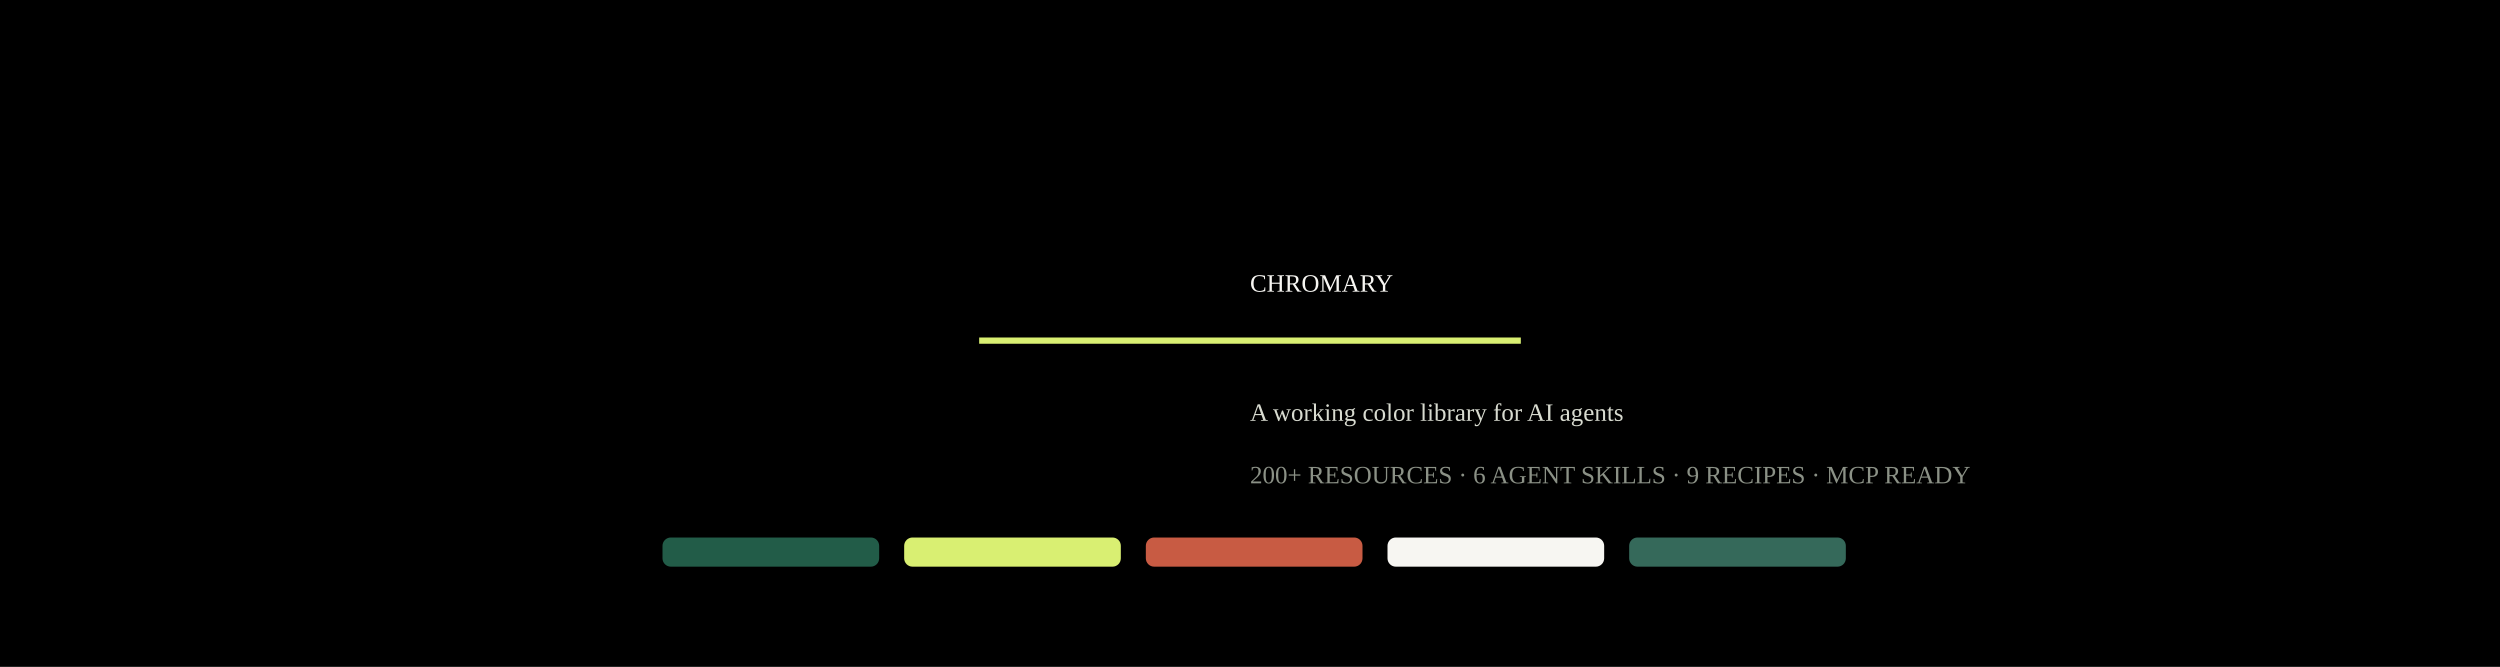
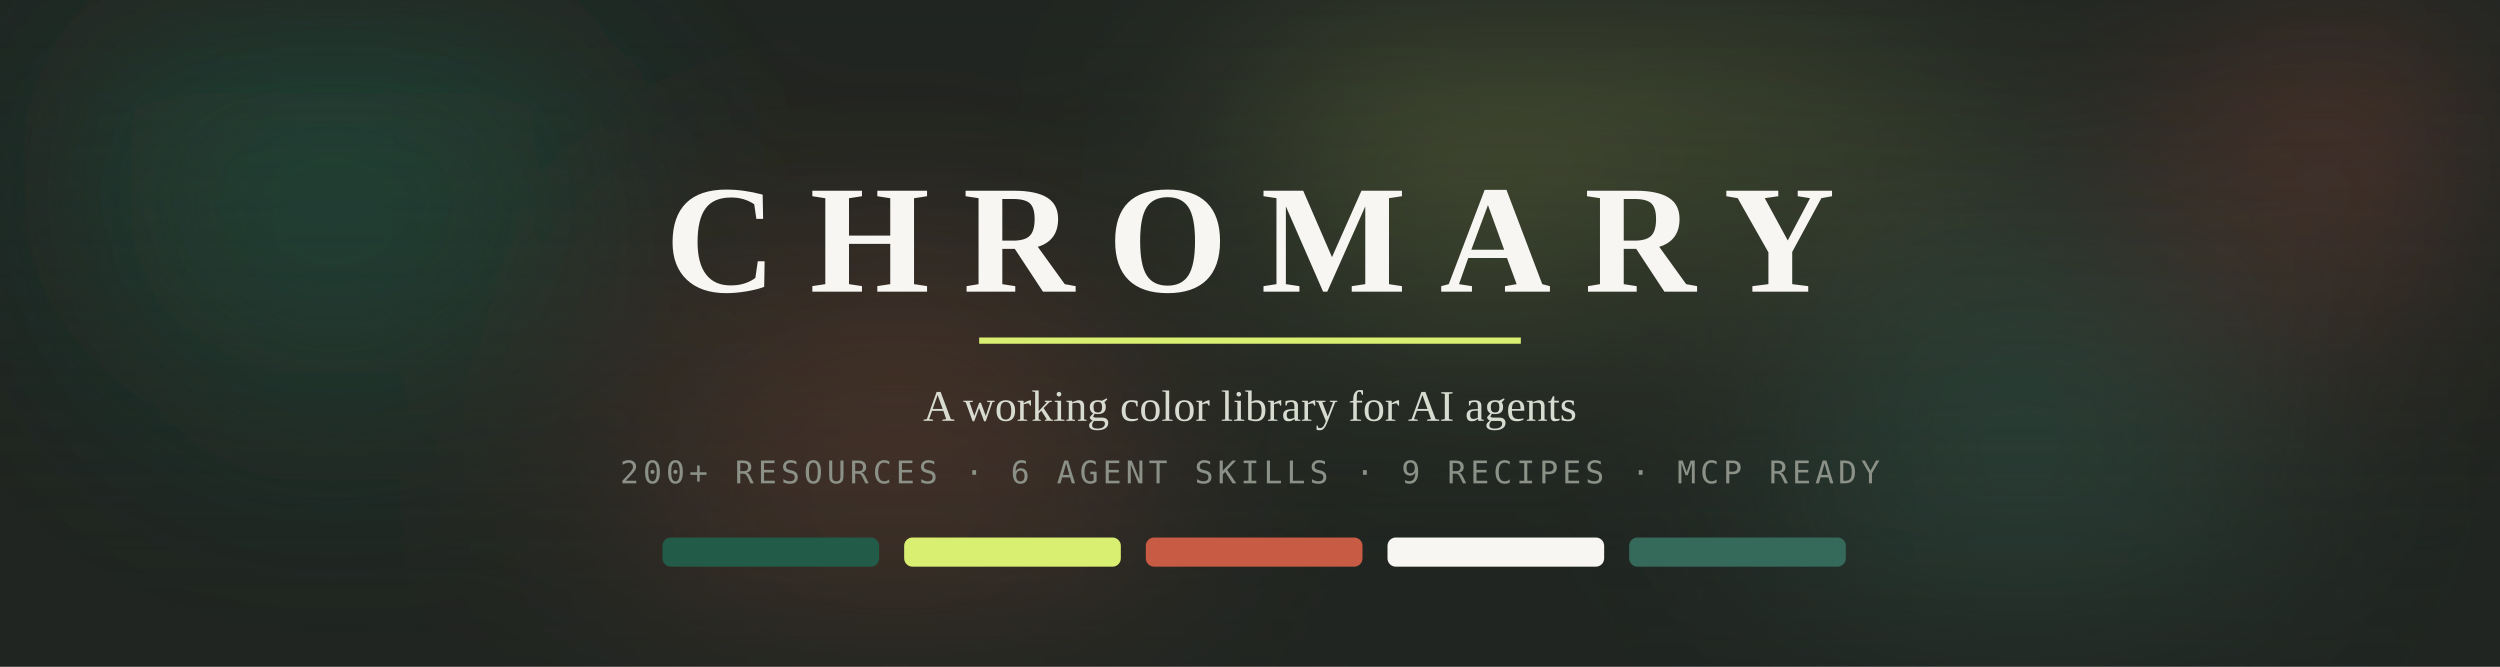
- <svg xmlns="http://www.w3.org/2000/svg" width="1200" height="320" viewBox="0 0 1200 320" role="img" arialabel="Chromary, a working color library for AI agents.">
+ <svg xmlns="http://www.w3.org/2000/svg" width="1200" height="320" viewBox="0 0 1200 320" role="img" aria-label="Chromary, a working color library for AI agents.">
  <defs>
-     <filter id="blur" x="60%" y="60%" width="220%" height="220%">
+     <filter id="blur" x="-60%" y="-60%" width="220%" height="220%">
      <feGaussianBlur stdDeviation="55" />
    </filter>
    <linearGradient id="fade" x1="0" y1="0" x2="0" y2="1">
-       <stop offset="0" stopcolor="#202521" stopopacity="0" />
-       <stop offset="1" stopcolor="#202521" stopopacity="0.55" />
+       <stop offset="0" stop-color="#202521" stop-opacity="0" />
+       <stop offset="1" stop-color="#202521" stop-opacity="0.55" />
    </linearGradient>
  </defs>
  <rect width="1200" height="320" fill="#202521" />
  <g filter="url(#blur)">
    <circle cx="160" cy="85" r="125" fill="#225C48" opacity="0.55" />
    <circle cx="430" cy="245" r="125" fill="#C85B43" opacity="0.32" />
    <circle cx="710" cy="60" r="110" fill="#D9EF72" opacity="0.2" />
    <circle cx="970" cy="230" r="120" fill="#35695A" opacity="0.5" />
    <circle cx="1130" cy="70" r="90" fill="#C85B43" opacity="0.28" />
    <circle cx="870" cy="40" r="75" fill="#D9EF72" opacity="0.16" />
  </g>
  <rect width="1200" height="320" fill="url(#fade)" />
-   <text x="600" y="140" textanchor="middle" fontfamily="Georgia, 'Times New Roman', serif" fontsize="74" fontweight="600" letterspacing="16" fill="#F7F6F2">CHROMARY</text>
+   <text x="600" y="140" text-anchor="middle" font-family="Georgia, 'Times New Roman', serif" font-size="74" font-weight="600" letter-spacing="16" fill="#F7F6F2">CHROMARY</text>
  <rect x="470" y="162" width="260" height="3" fill="#D9EF72" />
-   <text x="600" y="202" textanchor="middle" fontfamily="Georgia, 'Times New Roman', serif" fontsize="21" fill="#D8DBD0">A working color library for AI agents</text>
-   <text x="600" y="232" textanchor="middle" fontfamily="uimonospace, Menlo, monospace" fontsize="15" fill="#8B9186" letterspacing="2">200+ RESOURCES · 6 AGENT SKILLS · 9 RECIPES · MCP READY</text>
+   <text x="600" y="202" text-anchor="middle" font-family="Georgia, 'Times New Roman', serif" font-size="21" fill="#D8DBD0">A working color library for AI agents</text>
+   <text x="600" y="232" text-anchor="middle" font-family="ui-monospace, Menlo, monospace" font-size="15" fill="#8B9186" letter-spacing="2">200+ RESOURCES · 6 AGENT SKILLS · 9 RECIPES · MCP READY</text>
  <g>
    <rect x="318" y="258" width="104" height="14" rx="4" fill="#225C48" />
    <rect x="434" y="258" width="104" height="14" rx="4" fill="#D9EF72" />
    <rect x="550" y="258" width="104" height="14" rx="4" fill="#C85B43" />
    <rect x="666" y="258" width="104" height="14" rx="4" fill="#F7F6F2" />
    <rect x="782" y="258" width="104" height="14" rx="4" fill="#35695A" />
  </g>
</svg>
